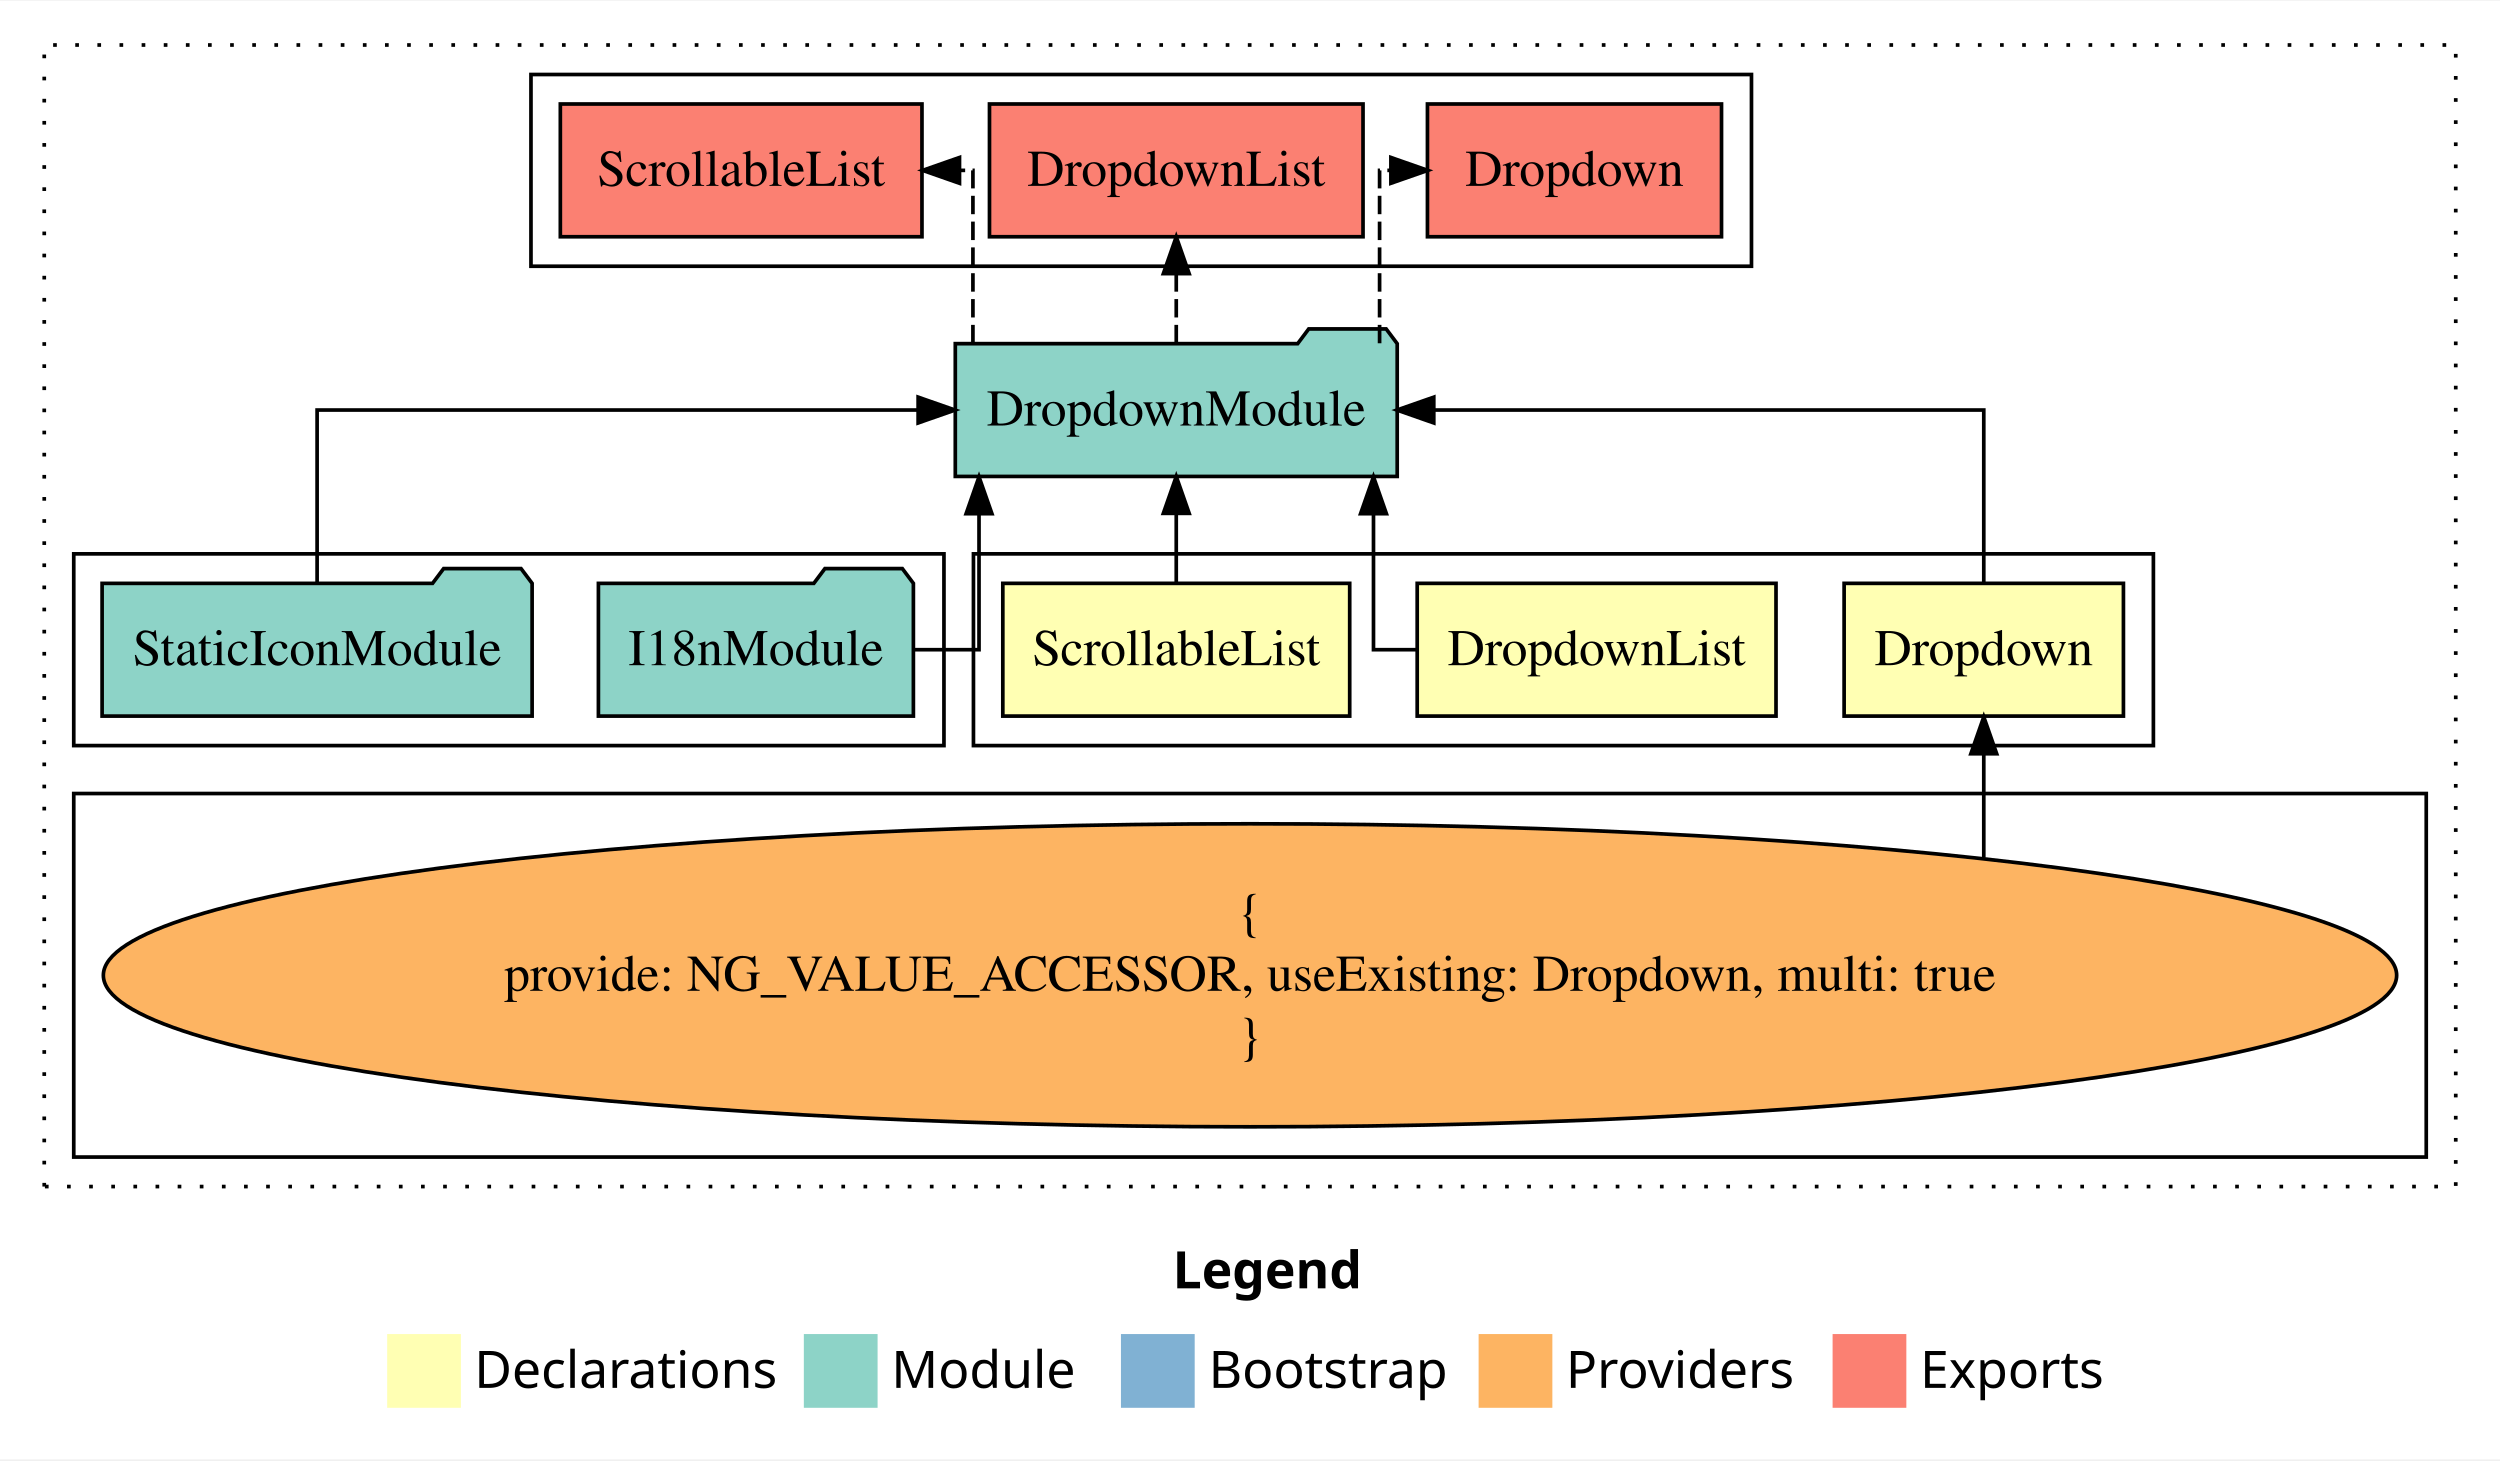
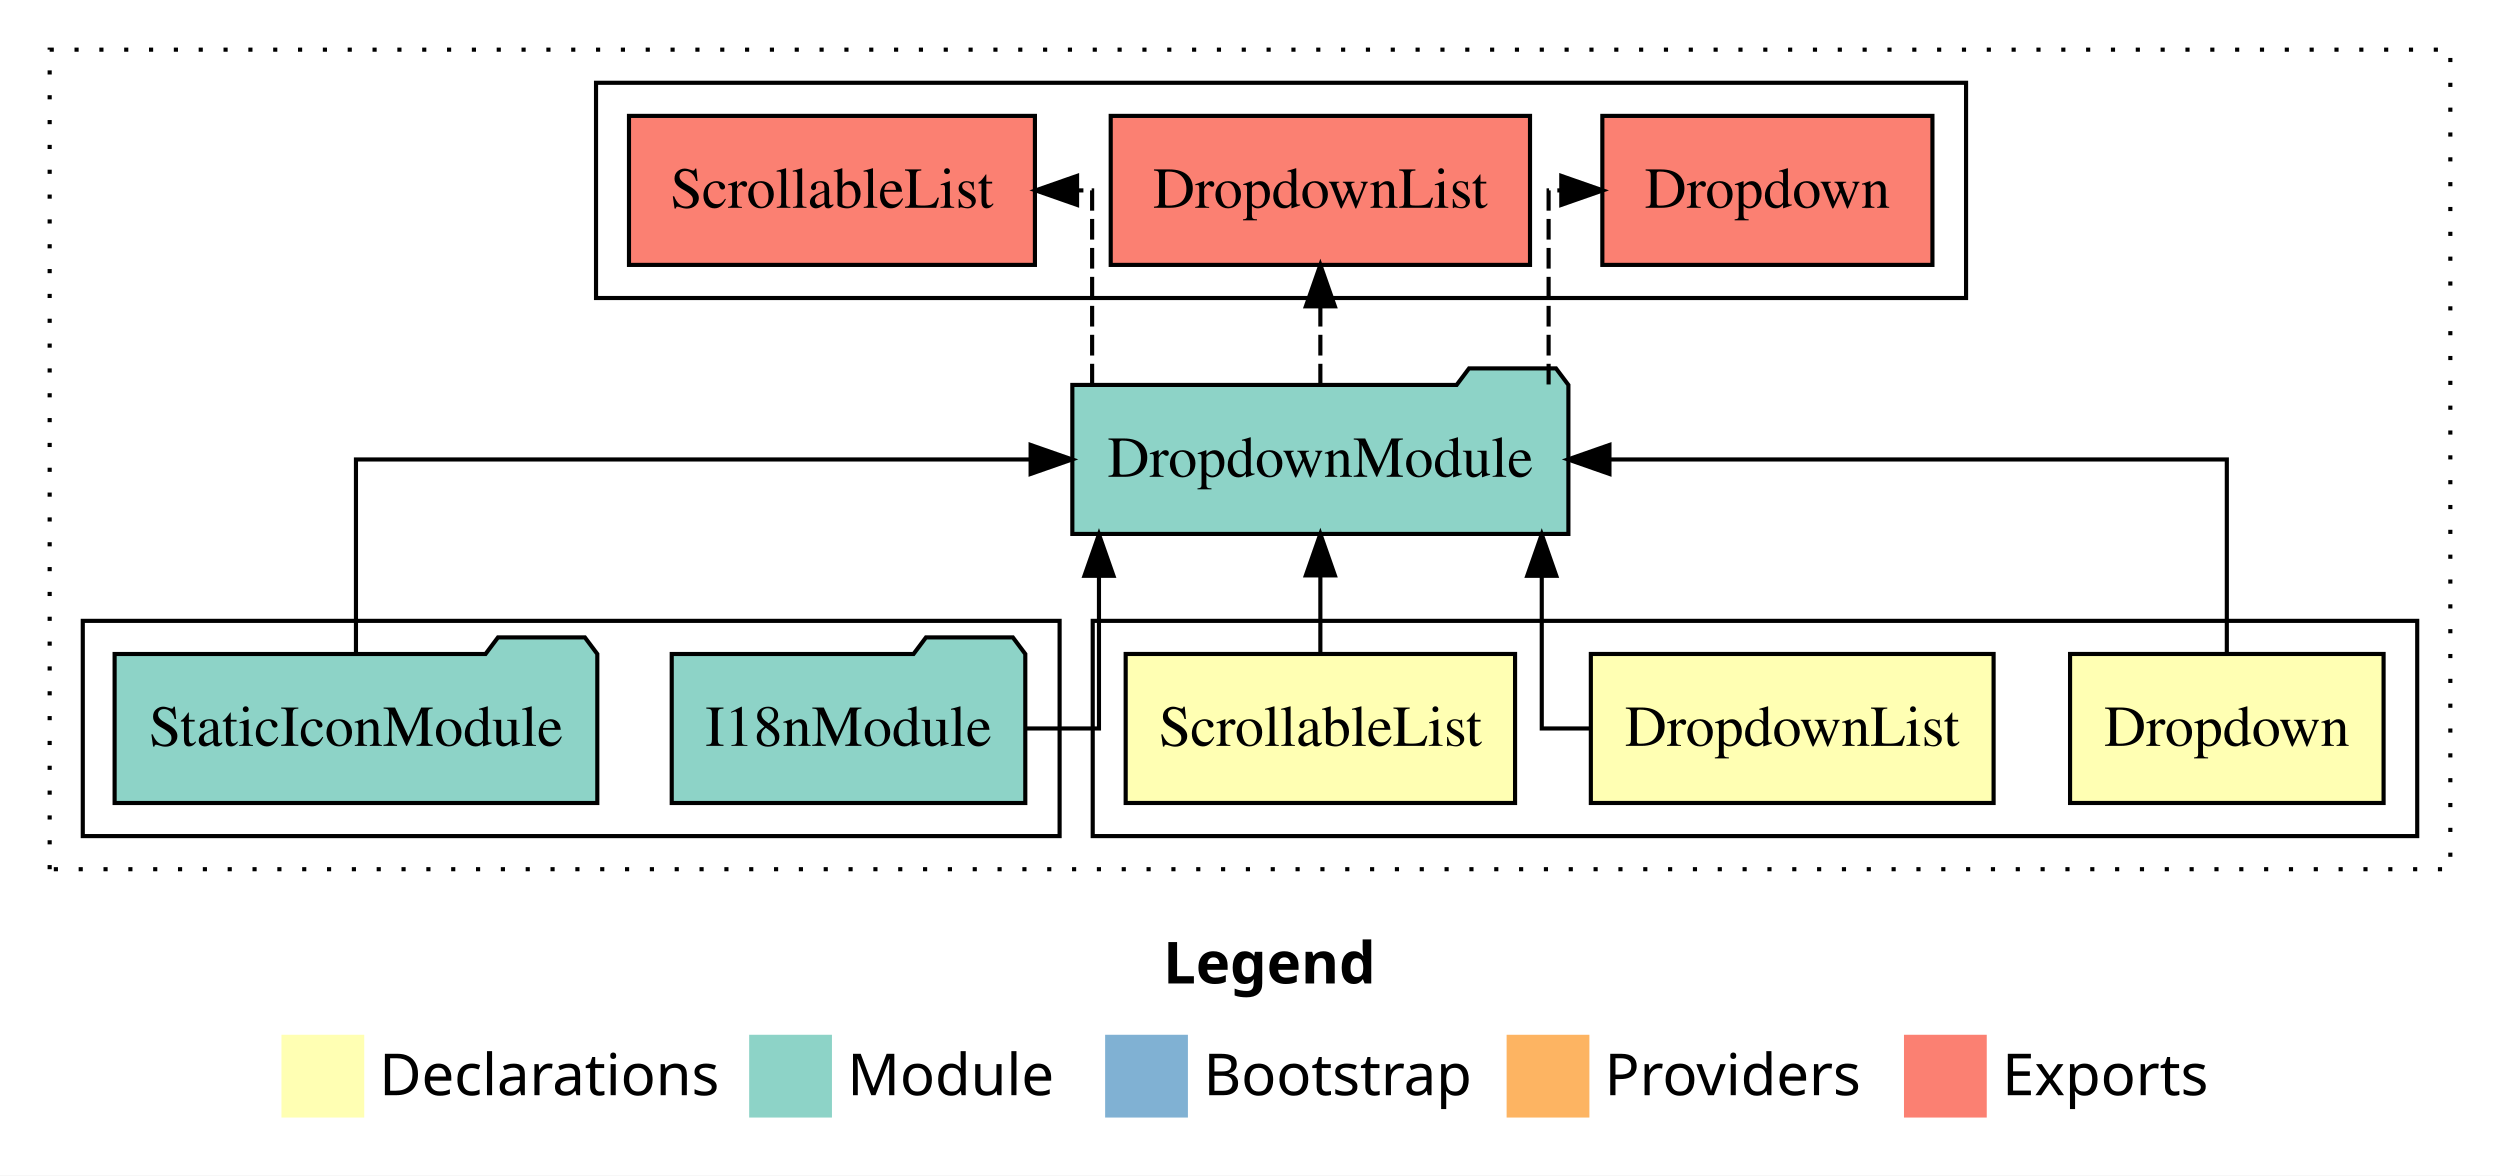
- <svg xmlns="http://www.w3.org/2000/svg" width="678pt" height="396pt" viewBox="0.00 0.00 678.00 395.59">
-   <g id="graph0" class="graph" transform="scale(1 1) rotate(0) translate(4 391.5901)">
-     <polygon fill="#ffffff" stroke="transparent" points="-4,4 -4,-391.59 674,-391.59 674,4 -4,4" />
-     <text text-anchor="start" x="314.009" y="-42.4" font-family="sans-serif" font-weight="bold" font-size="14.00" fill="#000000">Legend</text>
-     <polygon fill="#ffffb3" stroke="transparent" points="101,-10 101,-30 121,-30 121,-10 101,-10" />
-     <text text-anchor="start" x="124.629" y="-15.4" font-family="sans-serif" font-size="14.00" fill="#000000">  Declarations</text>
-     <polygon fill="#8dd3c7" stroke="transparent" points="214,-10 214,-30 234,-30 234,-10 214,-10" />
-     <text text-anchor="start" x="237.725" y="-15.4" font-family="sans-serif" font-size="14.00" fill="#000000">  Module</text>
-     <polygon fill="#80b1d3" stroke="transparent" points="300,-10 300,-30 320,-30 320,-10 300,-10" />
-     <text text-anchor="start" x="323.781" y="-15.4" font-family="sans-serif" font-size="14.00" fill="#000000">  Bootstrap</text>
-     <polygon fill="#fdb462" stroke="transparent" points="397,-10 397,-30 417,-30 417,-10 397,-10" />
-     <text text-anchor="start" x="420.673" y="-15.4" font-family="sans-serif" font-size="14.00" fill="#000000">  Providers</text>
-     <polygon fill="#fb8072" stroke="transparent" points="493,-10 493,-30 513,-30 513,-10 493,-10" />
-     <text text-anchor="start" x="516.726" y="-15.4" font-family="sans-serif" font-size="14.00" fill="#000000">  Exports</text>
+ <svg xmlns="http://www.w3.org/2000/svg" width="604pt" height="284pt" viewBox="0.00 0.00 604.00 284.00">
+   <g id="graph0" class="graph" transform="scale(1 1) rotate(0) translate(4 280)">
+     <polygon fill="#ffffff" stroke="transparent" points="-4,4 -4,-280 600,-280 600,4 -4,4" />
+     <text text-anchor="start" x="277.009" y="-42.4" font-family="sans-serif" font-weight="bold" font-size="14.00" fill="#000000">Legend</text>
+     <polygon fill="#ffffb3" stroke="transparent" points="64,-10 64,-30 84,-30 84,-10 64,-10" />
+     <text text-anchor="start" x="87.629" y="-15.4" font-family="sans-serif" font-size="14.00" fill="#000000">  Declarations</text>
+     <polygon fill="#8dd3c7" stroke="transparent" points="177,-10 177,-30 197,-30 197,-10 177,-10" />
+     <text text-anchor="start" x="200.725" y="-15.4" font-family="sans-serif" font-size="14.00" fill="#000000">  Module</text>
+     <polygon fill="#80b1d3" stroke="transparent" points="263,-10 263,-30 283,-30 283,-10 263,-10" />
+     <text text-anchor="start" x="286.781" y="-15.4" font-family="sans-serif" font-size="14.00" fill="#000000">  Bootstrap</text>
+     <polygon fill="#fdb462" stroke="transparent" points="360,-10 360,-30 380,-30 380,-10 360,-10" />
+     <text text-anchor="start" x="383.673" y="-15.4" font-family="sans-serif" font-size="14.00" fill="#000000">  Providers</text>
+     <polygon fill="#fb8072" stroke="transparent" points="456,-10 456,-30 476,-30 476,-10 456,-10" />
+     <text text-anchor="start" x="479.726" y="-15.4" font-family="sans-serif" font-size="14.00" fill="#000000">  Exports</text>
    <g id="clust1" class="cluster">
-       <polygon fill="none" stroke="#000000" stroke-dasharray="1,5" points="8,-70 8,-379.59 662,-379.59 662,-70 8,-70" />
+       <polygon fill="none" stroke="#000000" stroke-dasharray="1,5" points="8,-70 8,-268 588,-268 588,-70 8,-70" />
    </g>
    <g id="clust2" class="cluster">
-       <polygon fill="none" stroke="#000000" points="260,-189.59 260,-241.59 580,-241.59 580,-189.59 260,-189.59" />
-     </g>
-     <g id="clust3" class="cluster">
-       <polygon fill="none" stroke="#000000" points="16,-78 16,-176.59 654,-176.59 654,-78 16,-78" />
+       <polygon fill="none" stroke="#000000" points="260,-78 260,-130 580,-130 580,-78 260,-78" />
    </g>
    <g id="clust6" class="cluster">
-       <polygon fill="none" stroke="#000000" points="16,-189.59 16,-241.59 252,-241.59 252,-189.59 16,-189.59" />
+       <polygon fill="none" stroke="#000000" points="16,-78 16,-130 252,-130 252,-78 16,-78" />
    </g>
    <g id="clust7" class="cluster">
-       <polygon fill="none" stroke="#000000" points="140,-319.59 140,-371.59 471,-371.59 471,-319.59 140,-319.59" />
+       <polygon fill="none" stroke="#000000" points="140,-208 140,-260 471,-260 471,-208 140,-208" />
    </g>
    <g id="node1" class="node">
-       <polygon fill="#ffffb3" stroke="#000000" points="571.874,-233.59 496.126,-233.59 496.126,-197.59 571.874,-197.59 571.874,-233.59" />
-       <text text-anchor="middle" x="534" y="-211.39" font-family="Times,serif" font-size="14.00" fill="#000000">Dropdown</text>
+       <polygon fill="#ffffb3" stroke="#000000" points="571.874,-122 496.126,-122 496.126,-86 571.874,-86 571.874,-122" />
+       <text text-anchor="middle" x="534" y="-99.8" font-family="Times,serif" font-size="14.00" fill="#000000">Dropdown</text>
    </g>
    <g id="node4" class="node">
-       <polygon fill="#8dd3c7" stroke="#000000" points="374.924,-298.59 371.924,-302.59 350.924,-302.59 347.924,-298.59 255.076,-298.59 255.076,-262.59 374.924,-262.59 374.924,-298.59" />
-       <text text-anchor="middle" x="315" y="-276.39" font-family="Times,serif" font-size="14.00" fill="#000000">DropdownModule</text>
+       <polygon fill="#8dd3c7" stroke="#000000" points="374.924,-187 371.924,-191 350.924,-191 347.924,-187 255.076,-187 255.076,-151 374.924,-151 374.924,-187" />
+       <text text-anchor="middle" x="315" y="-164.8" font-family="Times,serif" font-size="14.00" fill="#000000">DropdownModule</text>
    </g>
    <g id="edge1" class="edge">
-       <path fill="none" stroke="#000000" d="M534,-233.696C534,-252.929 534,-280.59 534,-280.59 534,-280.59 384.843,-280.59 384.843,-280.59" />
-       <polygon fill="#000000" stroke="#000000" points="384.843,-277.09 374.843,-280.59 384.843,-284.09 384.843,-277.09" />
+       <path fill="none" stroke="#000000" d="M534,-122.106C534,-141.339 534,-169 534,-169 534,-169 384.843,-169 384.843,-169" />
+       <polygon fill="#000000" stroke="#000000" points="384.843,-165.5 374.843,-169 384.843,-172.5 384.843,-165.5" />
    </g>
    <g id="node2" class="node">
-       <polygon fill="#ffffb3" stroke="#000000" points="477.653,-233.59 380.347,-233.59 380.347,-197.59 477.653,-197.59 477.653,-233.59" />
-       <text text-anchor="middle" x="429" y="-211.39" font-family="Times,serif" font-size="14.00" fill="#000000">DropdownList</text>
+       <polygon fill="#ffffb3" stroke="#000000" points="477.653,-122 380.347,-122 380.347,-86 477.653,-86 477.653,-122" />
+       <text text-anchor="middle" x="429" y="-99.8" font-family="Times,serif" font-size="14.00" fill="#000000">DropdownList</text>
+     </g>
+     <g id="edge2" class="edge">
+       <path fill="none" stroke="#000000" d="M380.157,-104C373.277,-104 368.49,-104 368.49,-104 368.49,-104 368.49,-140.894 368.49,-140.894" />
+       <polygon fill="#000000" stroke="#000000" points="364.99,-140.894 368.49,-150.894 371.99,-140.894 364.99,-140.894" />
+     </g>
+     <g id="node3" class="node">
+       <polygon fill="#ffffb3" stroke="#000000" points="362.038,-122 267.962,-122 267.962,-86 362.038,-86 362.038,-122" />
+       <text text-anchor="middle" x="315" y="-99.8" font-family="Times,serif" font-size="14.00" fill="#000000">ScrollableList</text>
    </g>
    <g id="edge3" class="edge">
-       <path fill="none" stroke="#000000" d="M380.157,-215.59C373.277,-215.59 368.49,-215.59 368.49,-215.59 368.49,-215.59 368.49,-252.484 368.49,-252.484" />
-       <polygon fill="#000000" stroke="#000000" points="364.99,-252.484 368.49,-262.484 371.99,-252.484 364.99,-252.484" />
+       <path fill="none" stroke="#000000" d="M315,-122.106C315,-122.106 315,-140.991 315,-140.991" />
+       <polygon fill="#000000" stroke="#000000" points="311.5,-140.991 315,-150.991 318.5,-140.991 311.5,-140.991" />
    </g>
-     <g id="node3" class="node">
-       <polygon fill="#ffffb3" stroke="#000000" points="362.038,-233.59 267.962,-233.59 267.962,-197.59 362.038,-197.59 362.038,-233.59" />
-       <text text-anchor="middle" x="315" y="-211.39" font-family="Times,serif" font-size="14.00" fill="#000000">ScrollableList</text>
+     <g id="node7" class="node">
+       <polygon fill="#fb8072" stroke="#000000" points="462.875,-252 383.125,-252 383.125,-216 462.875,-216 462.875,-252" />
+       <text text-anchor="middle" x="423" y="-229.8" font-family="Times,serif" font-size="14.00" fill="#000000">Dropdown </text>
+     </g>
+     <g id="edge6" class="edge">
+       <path fill="none" stroke="#000000" stroke-dasharray="5,2" d="M370.144,-187.106C370.144,-206.339 370.144,-234 370.144,-234 370.144,-234 373.209,-234 373.209,-234" />
+       <polygon fill="#000000" stroke="#000000" points="373.209,-237.5 383.209,-234 373.209,-230.5 373.209,-237.5" />
+     </g>
+     <g id="node8" class="node">
+       <polygon fill="#fb8072" stroke="#000000" points="365.652,-252 264.348,-252 264.348,-216 365.652,-216 365.652,-252" />
+       <text text-anchor="middle" x="315" y="-229.8" font-family="Times,serif" font-size="14.00" fill="#000000">DropdownList </text>
+     </g>
+     <g id="edge7" class="edge">
+       <path fill="none" stroke="#000000" stroke-dasharray="5,2" d="M315,-187.106C315,-187.106 315,-205.991 315,-205.991" />
+       <polygon fill="#000000" stroke="#000000" points="311.5,-205.991 315,-215.991 318.5,-205.991 311.5,-205.991" />
+     </g>
+     <g id="node9" class="node">
+       <polygon fill="#fb8072" stroke="#000000" points="246.037,-252 147.963,-252 147.963,-216 246.037,-216 246.037,-252" />
+       <text text-anchor="middle" x="197" y="-229.8" font-family="Times,serif" font-size="14.00" fill="#000000">ScrollableList </text>
+     </g>
+     <g id="edge8" class="edge">
+       <path fill="none" stroke="#000000" stroke-dasharray="5,2" d="M259.856,-187.106C259.856,-206.339 259.856,-234 259.856,-234 259.856,-234 256.217,-234 256.217,-234" />
+       <polygon fill="#000000" stroke="#000000" points="256.217,-230.5 246.217,-234 256.217,-237.5 256.217,-230.5" />
+     </g>
+     <g id="node5" class="node">
+       <polygon fill="#8dd3c7" stroke="#000000" points="243.711,-122 240.711,-126 219.711,-126 216.711,-122 158.289,-122 158.289,-86 243.711,-86 243.711,-122" />
+       <text text-anchor="middle" x="201" y="-99.8" font-family="Times,serif" font-size="14.00" fill="#000000">I18nModule</text>
    </g>
    <g id="edge4" class="edge">
-       <path fill="none" stroke="#000000" d="M315,-233.696C315,-233.696 315,-252.581 315,-252.581" />
-       <polygon fill="#000000" stroke="#000000" points="311.5,-252.581 315,-262.581 318.5,-252.581 311.5,-252.581" />
-     </g>
-     <g id="node8" class="node">
-       <polygon fill="#fb8072" stroke="#000000" points="462.875,-363.59 383.125,-363.59 383.125,-327.59 462.875,-327.59 462.875,-363.59" />
-       <text text-anchor="middle" x="423" y="-341.39" font-family="Times,serif" font-size="14.00" fill="#000000">Dropdown </text>
-     </g>
-     <g id="edge7" class="edge">
-       <path fill="none" stroke="#000000" stroke-dasharray="5,2" d="M370.144,-298.696C370.144,-317.929 370.144,-345.59 370.144,-345.59 370.144,-345.59 373.209,-345.59 373.209,-345.59" />
-       <polygon fill="#000000" stroke="#000000" points="373.209,-349.09 383.209,-345.59 373.209,-342.09 373.209,-349.09" />
-     </g>
-     <g id="node9" class="node">
-       <polygon fill="#fb8072" stroke="#000000" points="365.652,-363.59 264.348,-363.59 264.348,-327.59 365.652,-327.59 365.652,-363.59" />
-       <text text-anchor="middle" x="315" y="-341.39" font-family="Times,serif" font-size="14.00" fill="#000000">DropdownList </text>
-     </g>
-     <g id="edge8" class="edge">
-       <path fill="none" stroke="#000000" stroke-dasharray="5,2" d="M315,-298.696C315,-298.696 315,-317.581 315,-317.581" />
-       <polygon fill="#000000" stroke="#000000" points="311.5,-317.581 315,-327.581 318.5,-317.581 311.5,-317.581" />
-     </g>
-     <g id="node10" class="node">
-       <polygon fill="#fb8072" stroke="#000000" points="246.037,-363.59 147.963,-363.59 147.963,-327.59 246.037,-327.59 246.037,-363.59" />
-       <text text-anchor="middle" x="197" y="-341.39" font-family="Times,serif" font-size="14.00" fill="#000000">ScrollableList </text>
-     </g>
-     <g id="edge9" class="edge">
-       <path fill="none" stroke="#000000" stroke-dasharray="5,2" d="M259.856,-298.696C259.856,-317.929 259.856,-345.59 259.856,-345.59 259.856,-345.59 256.217,-345.59 256.217,-345.59" />
-       <polygon fill="#000000" stroke="#000000" points="256.217,-342.09 246.217,-345.59 256.217,-349.09 256.217,-342.09" />
-     </g>
-     <g id="node5" class="node">
-       <ellipse fill="#fdb462" stroke="#000000" cx="335" cy="-127.295" rx="310.972" ry="41.091" />
-       <text text-anchor="middle" x="335" y="-139.895" font-family="Times,serif" font-size="14.00" fill="#000000">{</text>
-       <text text-anchor="middle" x="335" y="-123.095" font-family="Times,serif" font-size="14.00" fill="#000000">    provide: NG_VALUE_ACCESSOR, useExisting: Dropdown, multi: true</text>
-       <text text-anchor="middle" x="335" y="-106.295" font-family="Times,serif" font-size="14.00" fill="#000000">}</text>
-     </g>
-     <g id="edge2" class="edge">
-       <path fill="none" stroke="#000000" d="M534,-159.172C534,-159.172 534,-187.376 534,-187.376" />
-       <polygon fill="#000000" stroke="#000000" points="530.5,-187.376 534,-197.376 537.5,-187.376 530.5,-187.376" />
+       <path fill="none" stroke="#000000" d="M243.682,-104C253.695,-104 261.51,-104 261.51,-104 261.51,-104 261.51,-140.894 261.51,-140.894" />
+       <polygon fill="#000000" stroke="#000000" points="258.01,-140.894 261.51,-150.894 265.01,-140.894 258.01,-140.894" />
    </g>
    <g id="node6" class="node">
-       <polygon fill="#8dd3c7" stroke="#000000" points="243.711,-233.59 240.711,-237.59 219.711,-237.59 216.711,-233.59 158.289,-233.59 158.289,-197.59 243.711,-197.59 243.711,-233.59" />
-       <text text-anchor="middle" x="201" y="-211.39" font-family="Times,serif" font-size="14.00" fill="#000000">I18nModule</text>
+       <polygon fill="#8dd3c7" stroke="#000000" points="140.309,-122 137.309,-126 116.309,-126 113.309,-122 23.691,-122 23.691,-86 140.309,-86 140.309,-122" />
+       <text text-anchor="middle" x="82" y="-99.8" font-family="Times,serif" font-size="14.00" fill="#000000">StaticIconModule</text>
    </g>
    <g id="edge5" class="edge">
-       <path fill="none" stroke="#000000" d="M243.682,-215.59C253.695,-215.59 261.51,-215.59 261.51,-215.59 261.51,-215.59 261.51,-252.484 261.51,-252.484" />
-       <polygon fill="#000000" stroke="#000000" points="258.01,-252.484 261.51,-262.484 265.01,-252.484 258.01,-252.484" />
-     </g>
-     <g id="node7" class="node">
-       <polygon fill="#8dd3c7" stroke="#000000" points="140.309,-233.59 137.309,-237.59 116.309,-237.59 113.309,-233.59 23.691,-233.59 23.691,-197.59 140.309,-197.59 140.309,-233.59" />
-       <text text-anchor="middle" x="82" y="-211.39" font-family="Times,serif" font-size="14.00" fill="#000000">StaticIconModule</text>
-     </g>
-     <g id="edge6" class="edge">
-       <path fill="none" stroke="#000000" d="M82,-233.696C82,-252.929 82,-280.59 82,-280.59 82,-280.59 244.997,-280.59 244.997,-280.59" />
-       <polygon fill="#000000" stroke="#000000" points="244.997,-284.09 254.997,-280.59 244.997,-277.09 244.997,-284.09" />
+       <path fill="none" stroke="#000000" d="M82,-122.106C82,-141.339 82,-169 82,-169 82,-169 244.997,-169 244.997,-169" />
+       <polygon fill="#000000" stroke="#000000" points="244.997,-172.5 254.997,-169 244.997,-165.5 244.997,-172.5" />
    </g>
  </g>
</svg>
